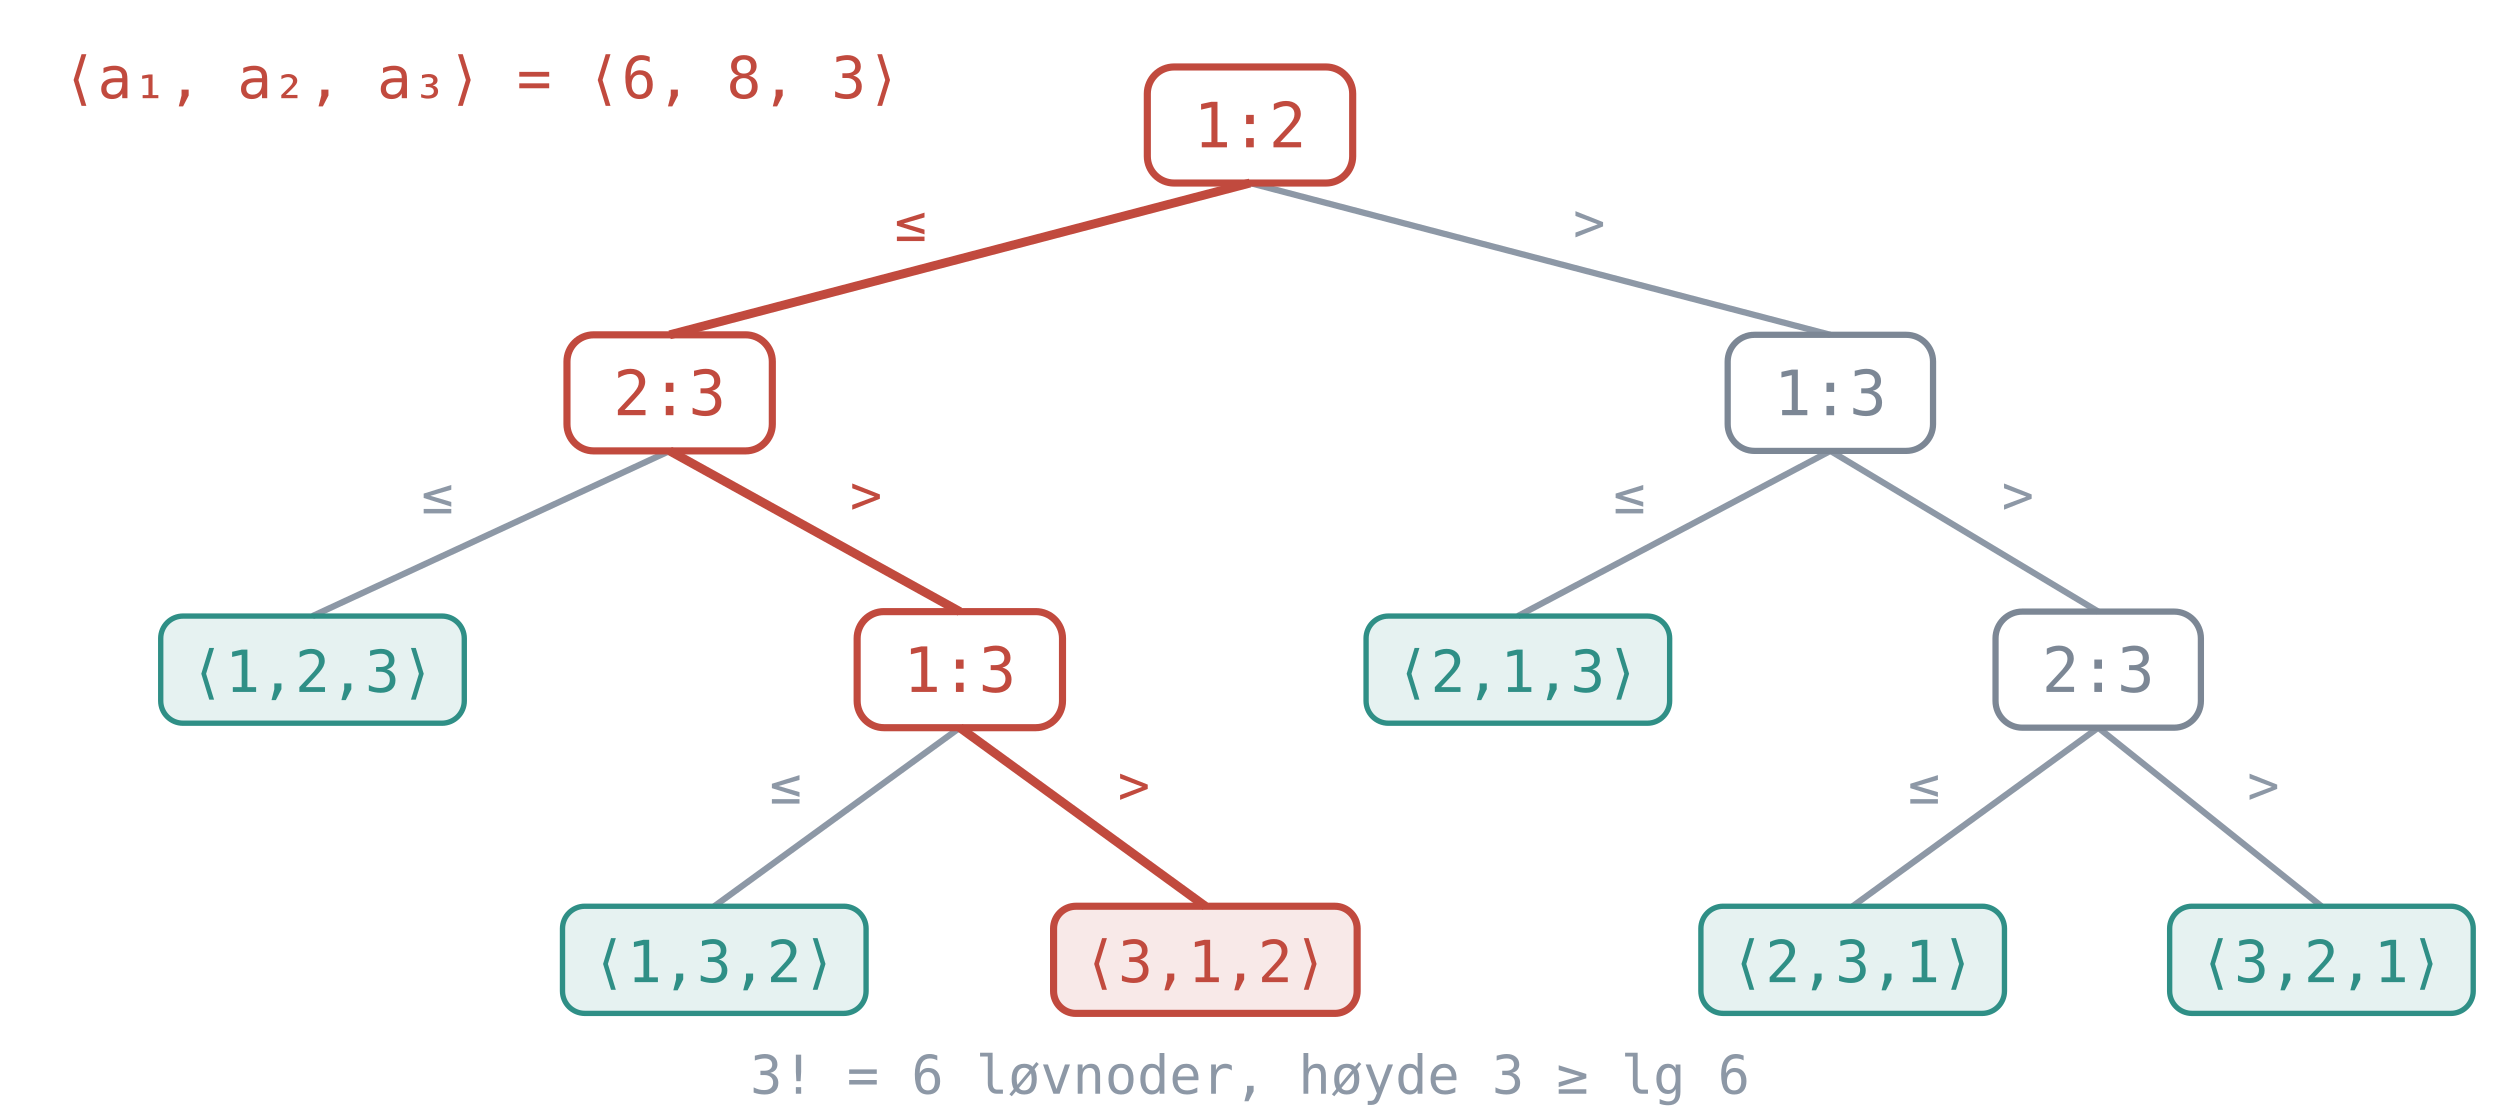
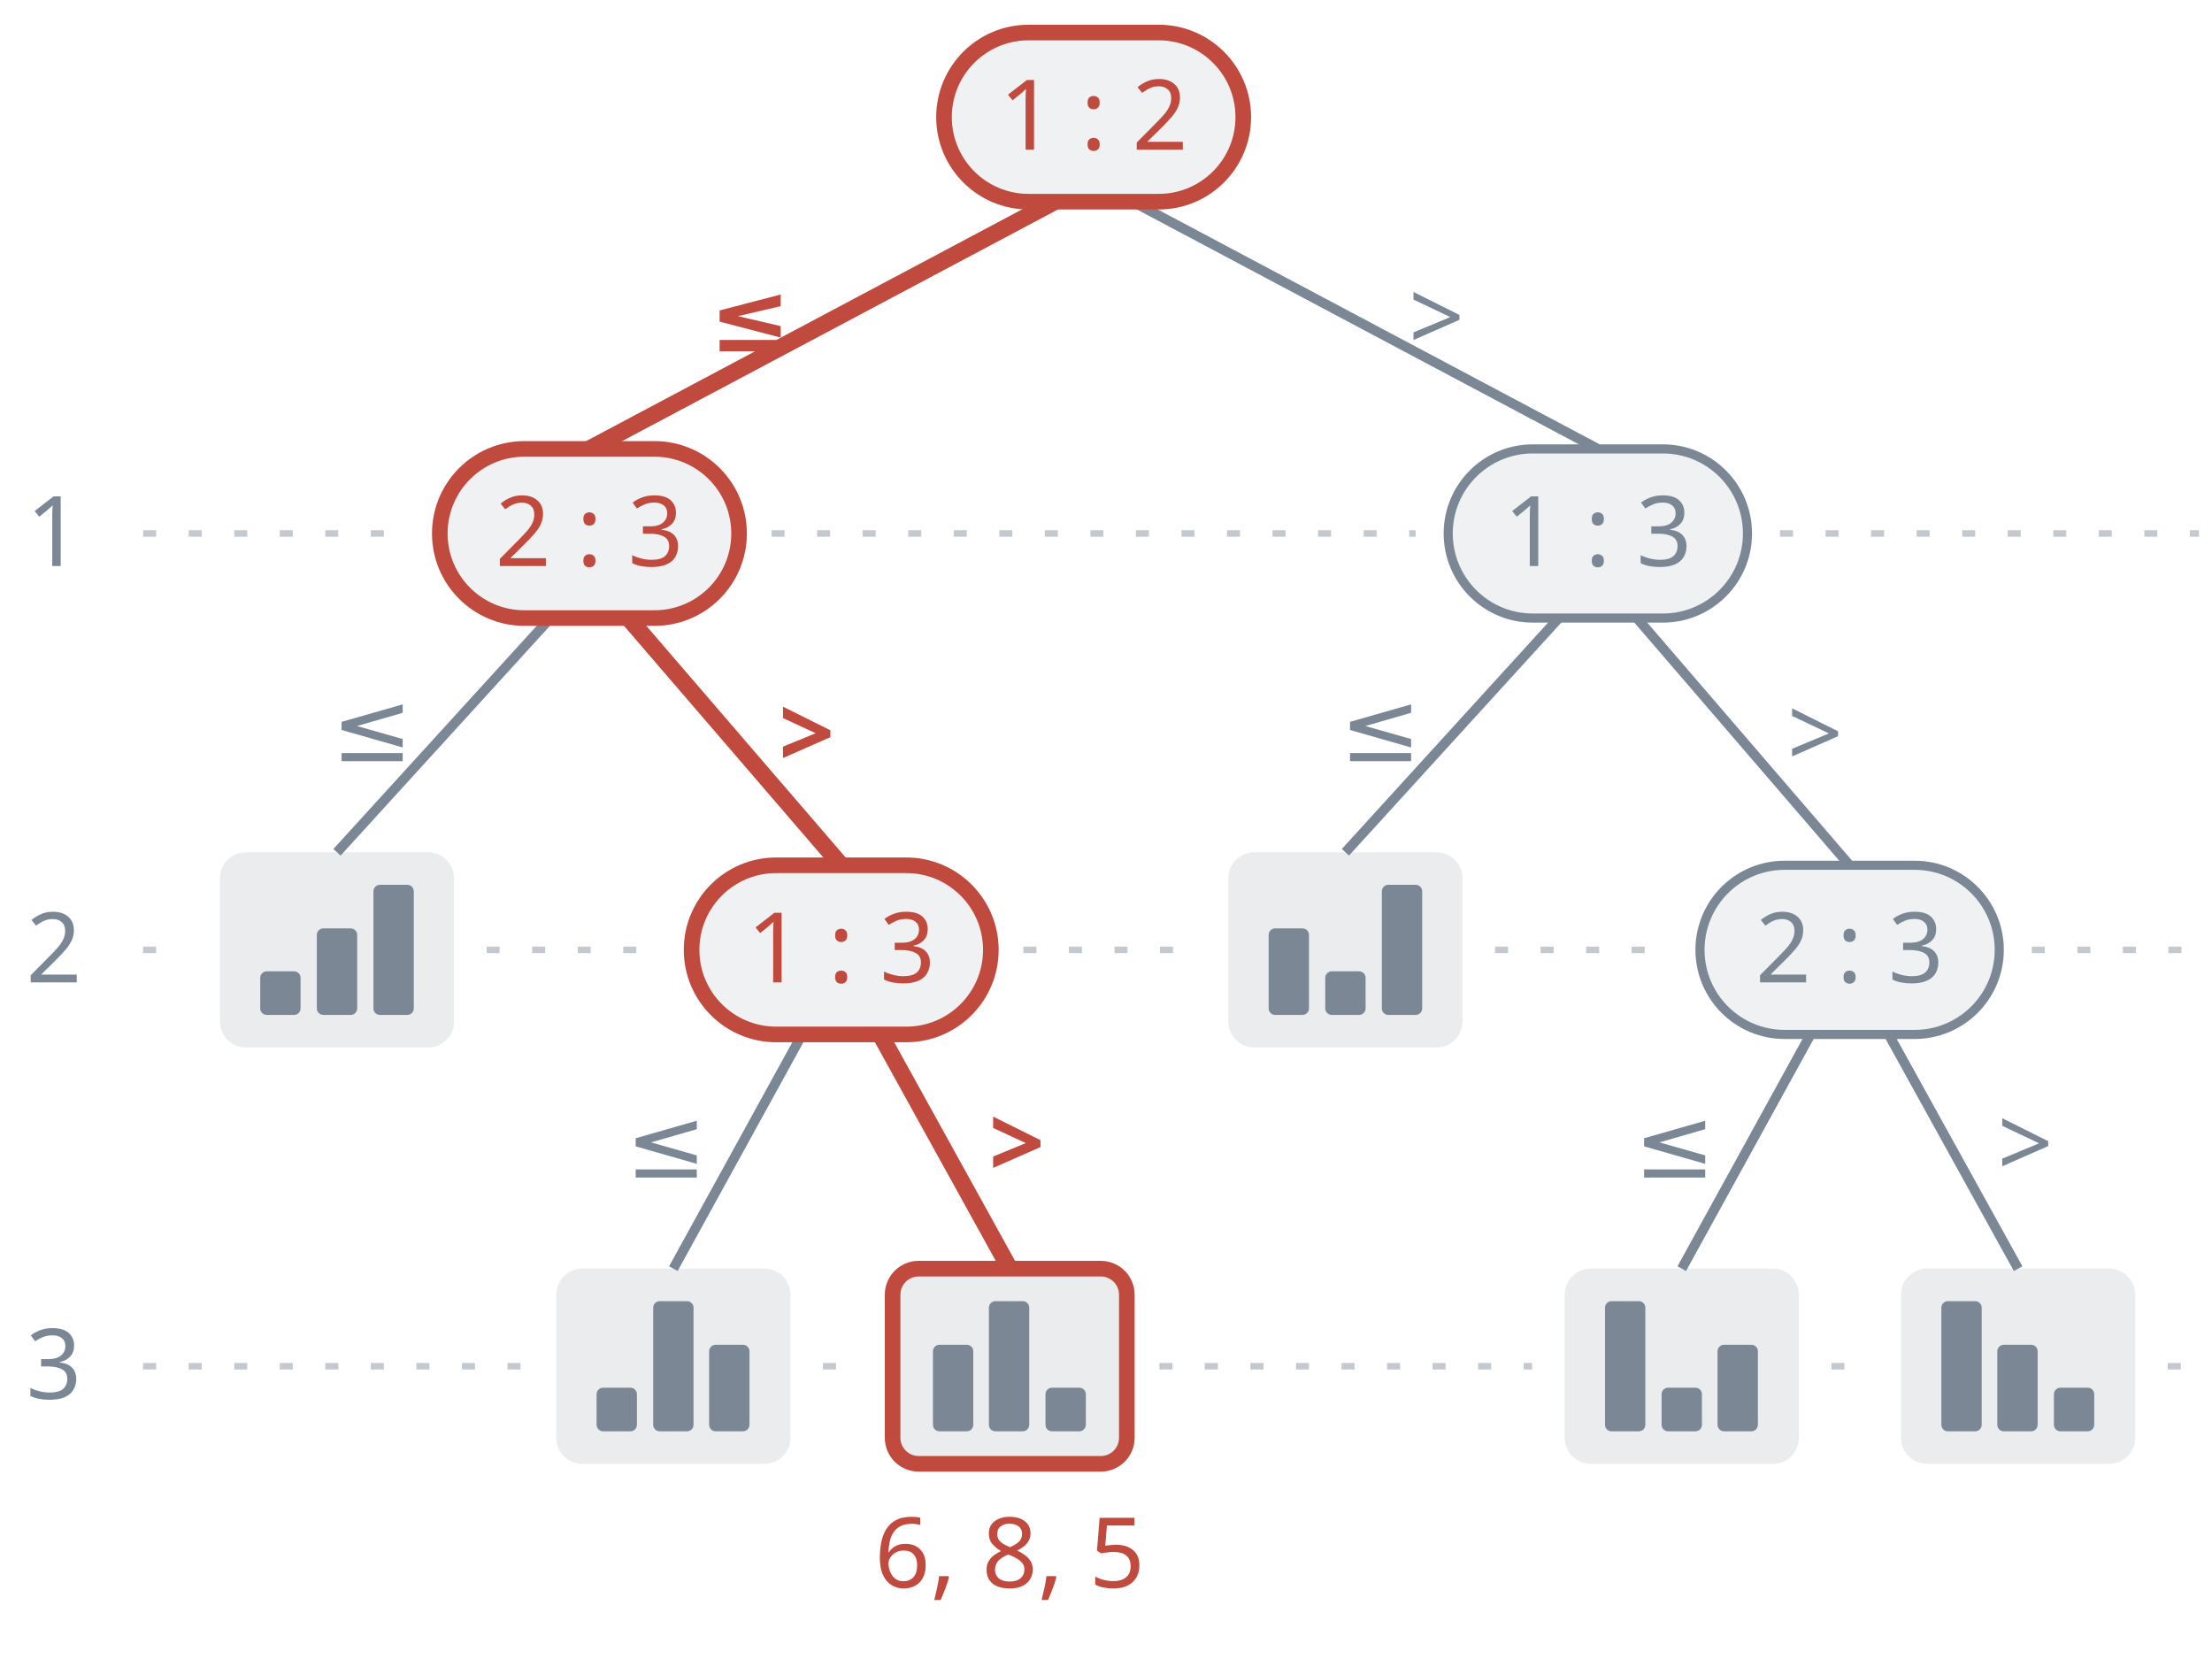
- <svg xmlns="http://www.w3.org/2000/svg" viewBox="0 0 560 250" width="560" height="250" font-family="ui-monospace, SFMono-Regular, Menlo, monospace">
-   <text x="14" y="22" text-anchor="start" font-size="13" fill="#c14a3e">⟨a₁, a₂, a₃⟩ = ⟨6, 8, 3⟩</text>
-   <line x1="280" y1="41" x2="150" y2="75" stroke="#c14a3e" stroke-width="2" />
-   <line x1="280" y1="41" x2="410" y2="75" stroke="#8d98a6" stroke-width="1.4" />
-   <line x1="150" y1="101" x2="70" y2="138" stroke="#8d98a6" stroke-width="1.4" />
-   <line x1="150" y1="101" x2="215" y2="137" stroke="#c14a3e" stroke-width="2" />
-   <line x1="410" y1="101" x2="340" y2="138" stroke="#8d98a6" stroke-width="1.4" />
-   <line x1="410" y1="101" x2="470" y2="137" stroke="#8d98a6" stroke-width="1.4" />
-   <line x1="215" y1="163" x2="160" y2="203" stroke="#8d98a6" stroke-width="1.4" />
-   <line x1="215" y1="163" x2="270" y2="203" stroke="#c14a3e" stroke-width="2" />
-   <line x1="470" y1="163" x2="415" y2="203" stroke="#8d98a6" stroke-width="1.4" />
-   <line x1="470" y1="163" x2="520" y2="203" stroke="#8d98a6" stroke-width="1.4" />
-   <text x="204" y="54" text-anchor="middle" font-size="12" fill="#c14a3e">≤</text>
-   <text x="356" y="54" text-anchor="middle" font-size="12" fill="#8d98a6">&gt;</text>
-   <text x="98" y="115" text-anchor="middle" font-size="12" fill="#8d98a6">≤</text>
-   <text x="194" y="115" text-anchor="middle" font-size="12" fill="#c14a3e">&gt;</text>
-   <text x="365" y="115" text-anchor="middle" font-size="12" fill="#8d98a6">≤</text>
-   <text x="452" y="115" text-anchor="middle" font-size="12" fill="#8d98a6">&gt;</text>
-   <text x="176" y="180" text-anchor="middle" font-size="12" fill="#8d98a6">≤</text>
-   <text x="254" y="180" text-anchor="middle" font-size="12" fill="#c14a3e">&gt;</text>
-   <text x="431" y="180" text-anchor="middle" font-size="12" fill="#8d98a6">≤</text>
-   <text x="507" y="180" text-anchor="middle" font-size="12" fill="#8d98a6">&gt;</text>
-   <rect x="257" y="15" width="46" height="26" rx="6" fill="none" stroke="#c14a3e" stroke-width="1.6" />
-   <text x="280" y="33" text-anchor="middle" font-size="14" fill="#c14a3e">1:2</text>
-   <rect x="127" y="75" width="46" height="26" rx="6" fill="none" stroke="#c14a3e" stroke-width="1.6" />
-   <text x="150" y="93" text-anchor="middle" font-size="14" fill="#c14a3e">2:3</text>
-   <rect x="387" y="75" width="46" height="26" rx="6" fill="none" stroke="#7c8795" stroke-width="1.4" />
-   <text x="410" y="93" text-anchor="middle" font-size="14" fill="#7c8795">1:3</text>
-   <rect x="192" y="137" width="46" height="26" rx="6" fill="none" stroke="#c14a3e" stroke-width="1.6" />
-   <text x="215" y="155" text-anchor="middle" font-size="14" fill="#c14a3e">1:3</text>
-   <rect x="447" y="137" width="46" height="26" rx="6" fill="none" stroke="#7c8795" stroke-width="1.4" />
-   <text x="470" y="155" text-anchor="middle" font-size="14" fill="#7c8795">2:3</text>
-   <rect x="36" y="138" width="68" height="24" rx="5" fill="#2f8f86" fill-opacity="0.12" stroke="#2f8f86" stroke-width="1.2" />
-   <text x="70" y="155" text-anchor="middle" font-size="13" fill="#2f8f86">⟨1,2,3⟩</text>
-   <rect x="306" y="138" width="68" height="24" rx="5" fill="#2f8f86" fill-opacity="0.12" stroke="#2f8f86" stroke-width="1.2" />
-   <text x="340" y="155" text-anchor="middle" font-size="13" fill="#2f8f86">⟨2,1,3⟩</text>
-   <rect x="126" y="203" width="68" height="24" rx="5" fill="#2f8f86" fill-opacity="0.12" stroke="#2f8f86" stroke-width="1.2" />
-   <text x="160" y="220" text-anchor="middle" font-size="13" fill="#2f8f86">⟨1,3,2⟩</text>
-   <rect x="236" y="203" width="68" height="24" rx="5" fill="#c14a3e" fill-opacity="0.12" stroke="#c14a3e" stroke-width="1.6" />
-   <text x="270" y="220" text-anchor="middle" font-size="13" fill="#c14a3e">⟨3,1,2⟩</text>
-   <rect x="381" y="203" width="68" height="24" rx="5" fill="#2f8f86" fill-opacity="0.12" stroke="#2f8f86" stroke-width="1.2" />
-   <text x="415" y="220" text-anchor="middle" font-size="13" fill="#2f8f86">⟨2,3,1⟩</text>
-   <rect x="486" y="203" width="68" height="24" rx="5" fill="#2f8f86" fill-opacity="0.12" stroke="#2f8f86" stroke-width="1.2" />
-   <text x="520" y="220" text-anchor="middle" font-size="13" fill="#2f8f86">⟨3,2,1⟩</text>
-   <text x="280" y="245" text-anchor="middle" font-size="12" fill="#8d98a6">3! = 6 løvnoder, høyde 3 ≥ lg 6</text>
+ <svg xmlns="http://www.w3.org/2000/svg" viewBox="0 0 340 255" width="340" height="255" font-family="system-ui, sans-serif" font-size="15">
+   <line x1="22" y1="82" x2="62.6" y2="82" stroke="#7c8795" stroke-width="1" stroke-dasharray="2 5" opacity="0.45" />
+   <line x1="118.6" y1="82" x2="217.6" y2="82" stroke="#7c8795" stroke-width="1" stroke-dasharray="2 5" opacity="0.45" />
+   <line x1="273.6" y1="82" x2="338" y2="82" stroke="#7c8795" stroke-width="1" stroke-dasharray="2 5" opacity="0.45" />
+   <text x="4" y="87" fill="#7c8795">1</text>
+   <line x1="22" y1="146" x2="28.8" y2="146" stroke="#7c8795" stroke-width="1" stroke-dasharray="2 5" opacity="0.45" />
+   <line x1="74.8" y1="146" x2="101.3" y2="146" stroke="#7c8795" stroke-width="1" stroke-dasharray="2 5" opacity="0.45" />
+   <line x1="157.3" y1="146" x2="183.8" y2="146" stroke="#7c8795" stroke-width="1" stroke-dasharray="2 5" opacity="0.45" />
+   <line x1="229.8" y1="146" x2="256.3" y2="146" stroke="#7c8795" stroke-width="1" stroke-dasharray="2 5" opacity="0.45" />
+   <line x1="312.3" y1="146" x2="338" y2="146" stroke="#7c8795" stroke-width="1" stroke-dasharray="2 5" opacity="0.45" />
+   <text x="4" y="151" fill="#7c8795">2</text>
+   <line x1="22" y1="210" x2="80.5" y2="210" stroke="#7c8795" stroke-width="1" stroke-dasharray="2 5" opacity="0.45" />
+   <line x1="126.5" y1="210" x2="132.2" y2="210" stroke="#7c8795" stroke-width="1" stroke-dasharray="2 5" opacity="0.45" />
+   <line x1="178.2" y1="210" x2="235.5" y2="210" stroke="#7c8795" stroke-width="1" stroke-dasharray="2 5" opacity="0.45" />
+   <line x1="281.5" y1="210" x2="287.2" y2="210" stroke="#7c8795" stroke-width="1" stroke-dasharray="2 5" opacity="0.45" />
+   <line x1="333.2" y1="210" x2="338" y2="210" stroke="#7c8795" stroke-width="1" stroke-dasharray="2 5" opacity="0.45" />
+   <text x="4" y="215" fill="#7c8795">3</text>
+   <line x1="162.1" y1="31" x2="90.6" y2="69" stroke="#c14a3e" stroke-width="2.6" />
+   <line x1="84.6" y1="95" x2="51.8" y2="131" stroke="#7c8795" stroke-width="1.5" />
+   <line x1="96.6" y1="95" x2="129.3" y2="133" stroke="#c14a3e" stroke-width="2.6" />
+   <line x1="123.3" y1="159" x2="103.5" y2="195" stroke="#7c8795" stroke-width="1.5" />
+   <line x1="135.3" y1="159" x2="155.2" y2="195" stroke="#c14a3e" stroke-width="2.6" />
+   <line x1="174.1" y1="31" x2="245.6" y2="69" stroke="#7c8795" stroke-width="1.5" />
+   <line x1="239.6" y1="95" x2="206.8" y2="131" stroke="#7c8795" stroke-width="1.5" />
+   <line x1="251.6" y1="95" x2="284.3" y2="133" stroke="#7c8795" stroke-width="1.5" />
+   <line x1="278.3" y1="159" x2="258.5" y2="195" stroke="#7c8795" stroke-width="1.5" />
+   <line x1="290.3" y1="159" x2="310.2" y2="195" stroke="#7c8795" stroke-width="1.5" />
+   <text x="115.3" y="54" text-anchor="middle" fill="#c14a3e" font-weight="600">≤</text>
+   <text x="57.2" y="117" text-anchor="middle" fill="#7c8795">≤</text>
+   <rect x="33.8" y="131" width="36" height="30" rx="4" fill="#7c8795" fill-opacity="0.16" />
+   <rect x="40" y="149.3" width="6.2" height="6.7" rx="1" fill="#7c8795" />
+   <rect x="48.7" y="142.7" width="6.2" height="13.3" rx="1" fill="#7c8795" />
+   <rect x="57.4" y="136" width="6.2" height="20" rx="1" fill="#7c8795" />
+   <text x="124" y="118" text-anchor="middle" fill="#c14a3e" font-weight="600">&gt;</text>
+   <text x="102.4" y="181" text-anchor="middle" fill="#7c8795">≤</text>
+   <rect x="85.5" y="195" width="36" height="30" rx="4" fill="#7c8795" fill-opacity="0.16" />
+   <rect x="91.7" y="213.3" width="6.2" height="6.7" rx="1" fill="#7c8795" />
+   <rect x="100.4" y="200" width="6.2" height="20" rx="1" fill="#7c8795" />
+   <rect x="109" y="206.7" width="6.2" height="13.3" rx="1" fill="#7c8795" />
+   <text x="156.3" y="181" text-anchor="middle" fill="#c14a3e" font-weight="600">&gt;</text>
+   <rect x="137.2" y="195" width="36" height="30" rx="4" fill="#7c8795" fill-opacity="0.16" stroke="#c14a3e" stroke-width="2.4" />
+   <rect x="143.4" y="206.7" width="6.2" height="13.3" rx="1" fill="#7c8795" />
+   <rect x="152" y="200" width="6.2" height="20" rx="1" fill="#7c8795" />
+   <rect x="160.7" y="213.3" width="6.2" height="6.7" rx="1" fill="#7c8795" />
+   <text x="155.2" y="244" text-anchor="middle" fill="#c14a3e">6, 8, 5</text>
+   <rect x="106.3" y="133" width="46" height="26" rx="13" fill="#7c8795" fill-opacity="0.12" stroke="#c14a3e" stroke-width="2.4" />
+   <text x="129.3" y="151" text-anchor="middle" fill="#c14a3e">1 : 3</text>
+   <rect x="67.6" y="69" width="46" height="26" rx="13" fill="#7c8795" fill-opacity="0.12" stroke="#c14a3e" stroke-width="2.4" />
+   <text x="90.6" y="87" text-anchor="middle" fill="#c14a3e">2 : 3</text>
+   <text x="220.8" y="54" text-anchor="middle" fill="#7c8795">&gt;</text>
+   <text x="212.2" y="117" text-anchor="middle" fill="#7c8795">≤</text>
+   <rect x="188.8" y="131" width="36" height="30" rx="4" fill="#7c8795" fill-opacity="0.16" />
+   <rect x="195" y="142.7" width="6.2" height="13.3" rx="1" fill="#7c8795" />
+   <rect x="203.7" y="149.3" width="6.2" height="6.7" rx="1" fill="#7c8795" />
+   <rect x="212.4" y="136" width="6.2" height="20" rx="1" fill="#7c8795" />
+   <text x="279" y="118" text-anchor="middle" fill="#7c8795">&gt;</text>
+   <text x="257.4" y="181" text-anchor="middle" fill="#7c8795">≤</text>
+   <rect x="240.5" y="195" width="36" height="30" rx="4" fill="#7c8795" fill-opacity="0.16" />
+   <rect x="246.7" y="200" width="6.2" height="20" rx="1" fill="#7c8795" />
+   <rect x="255.4" y="213.3" width="6.2" height="6.7" rx="1" fill="#7c8795" />
+   <rect x="264" y="206.7" width="6.2" height="13.3" rx="1" fill="#7c8795" />
+   <text x="311.3" y="181" text-anchor="middle" fill="#7c8795">&gt;</text>
+   <rect x="292.2" y="195" width="36" height="30" rx="4" fill="#7c8795" fill-opacity="0.16" />
+   <rect x="298.4" y="200" width="6.2" height="20" rx="1" fill="#7c8795" />
+   <rect x="307" y="206.7" width="6.2" height="13.3" rx="1" fill="#7c8795" />
+   <rect x="315.7" y="213.3" width="6.2" height="6.7" rx="1" fill="#7c8795" />
+   <rect x="261.3" y="133" width="46" height="26" rx="13" fill="#7c8795" fill-opacity="0.12" stroke="#7c8795" stroke-width="1.4" />
+   <text x="284.3" y="151" text-anchor="middle" fill="#7c8795">2 : 3</text>
+   <rect x="222.6" y="69" width="46" height="26" rx="13" fill="#7c8795" fill-opacity="0.12" stroke="#7c8795" stroke-width="1.4" />
+   <text x="245.6" y="87" text-anchor="middle" fill="#7c8795">1 : 3</text>
+   <rect x="145.1" y="5" width="46" height="26" rx="13" fill="#7c8795" fill-opacity="0.12" stroke="#c14a3e" stroke-width="2.4" />
+   <text x="168.1" y="23" text-anchor="middle" fill="#c14a3e">1 : 2</text>
</svg>
